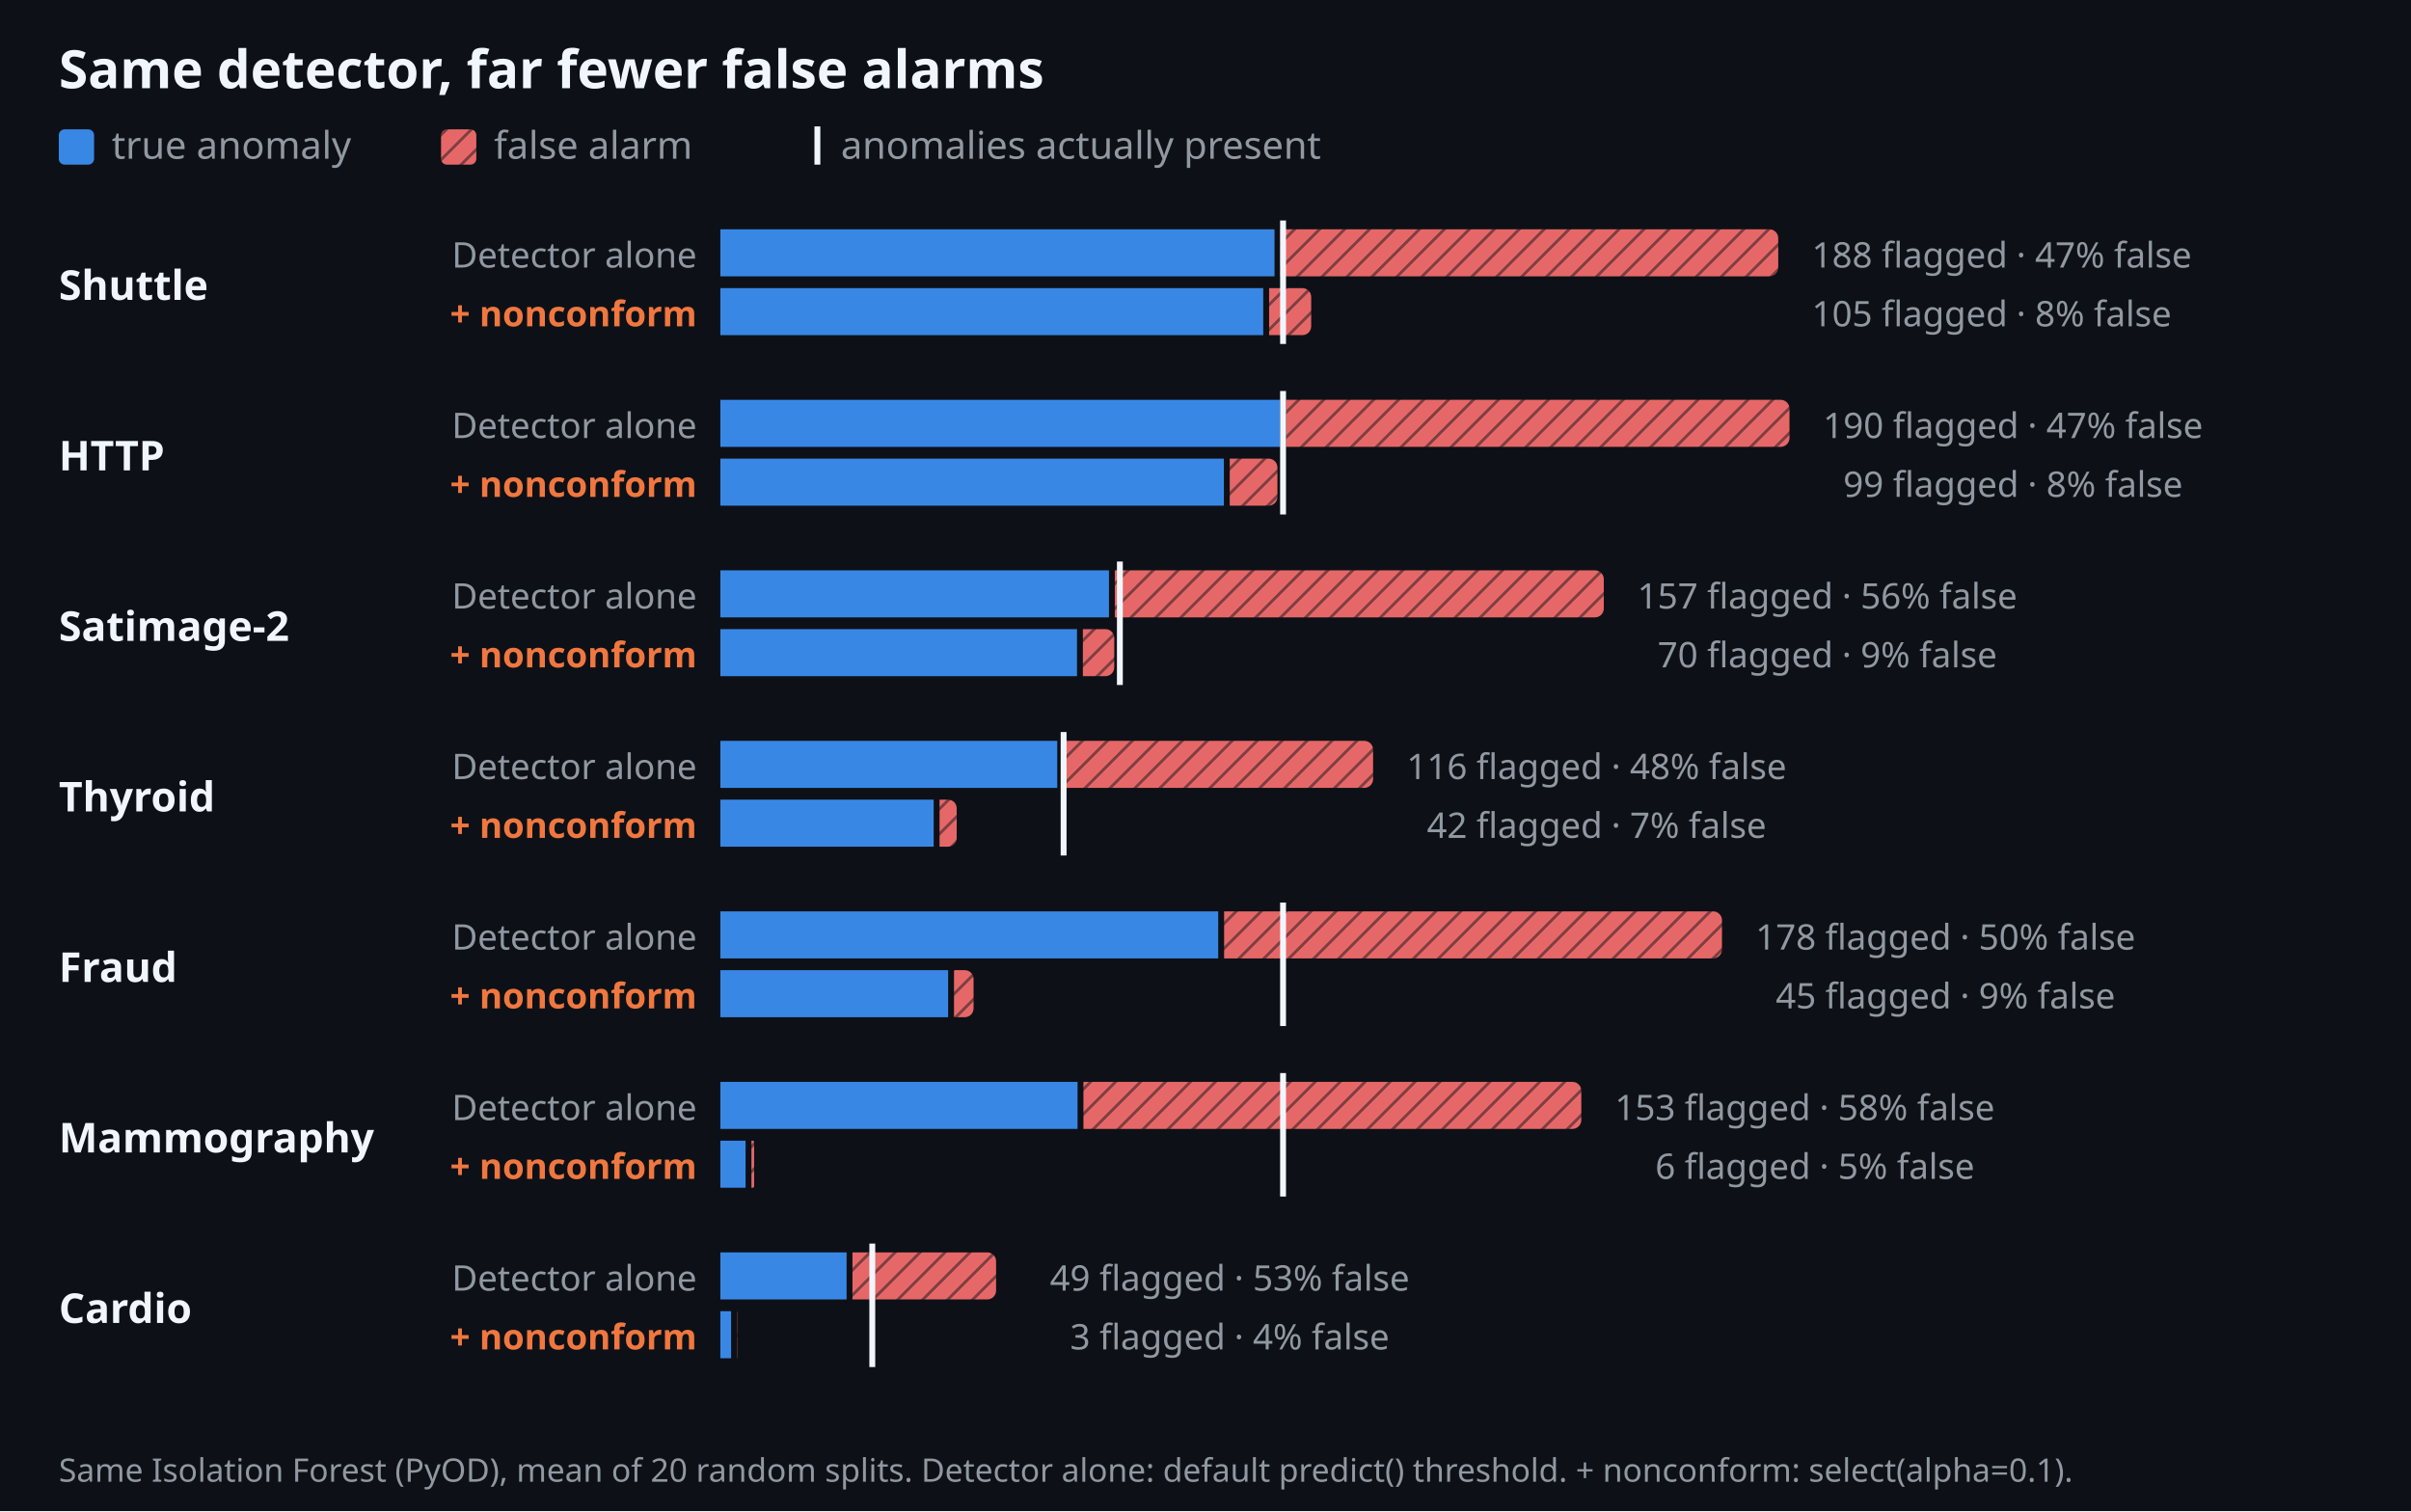
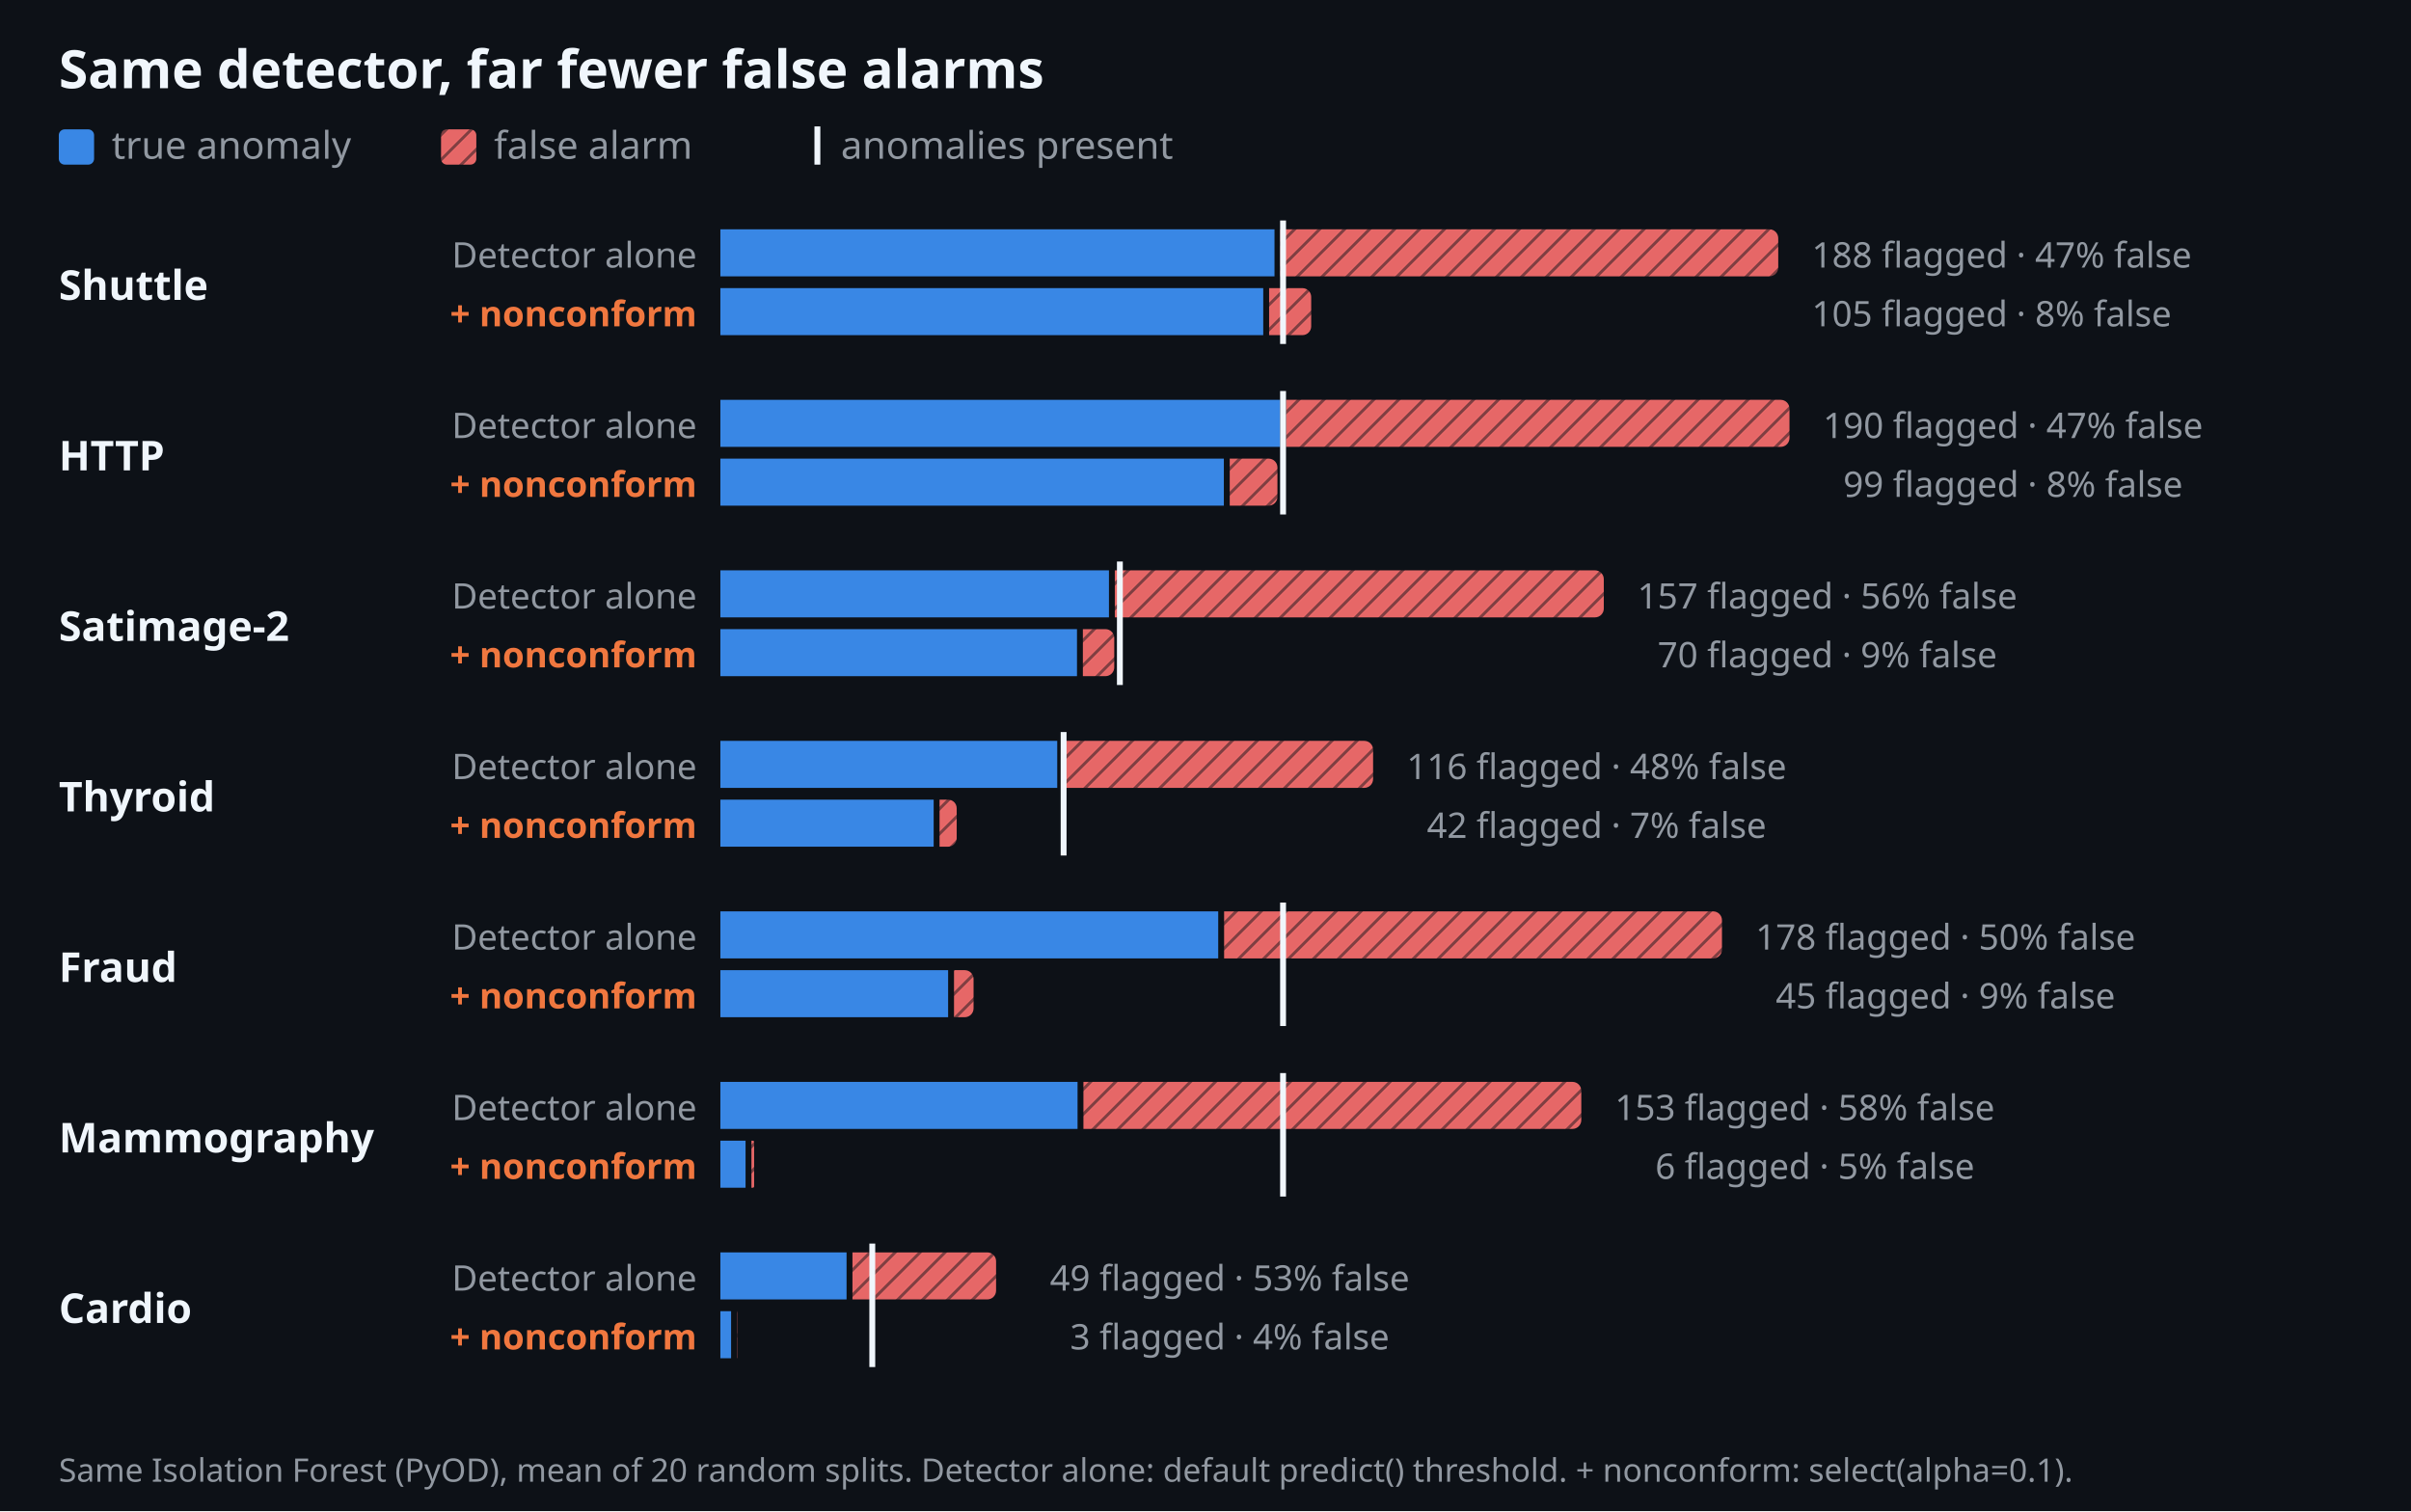
<svg xmlns="http://www.w3.org/2000/svg" viewBox="0 0 820 514" width="820" height="514" role="img" aria-label="Flags per dataset: true detections versus false alarms" font-family="-apple-system,BlinkMacSystemFont,'Segoe UI','Noto Sans',Helvetica,Arial,sans-serif">
  <rect width="820" height="514" fill="#0d1117" />
  <defs>
    <pattern id="h" width="6" height="6" patternUnits="userSpaceOnUse" patternTransform="rotate(45)">
      <rect width="6" height="6" fill="#e66767" />
      <line x1="0" y1="0" x2="0" y2="6" stroke="#0d1117" stroke-width="2" stroke-opacity=".45" />
    </pattern>
  </defs>
  <text x="20" y="30" fill="#f0f6fc" font-size="18" text-anchor="start" font-weight="600">Same detector, far fewer false alarms</text>
  <rect x="20" y="44" width="12" height="12" rx="2" fill="#3987e5" />
  <text x="38" y="54" fill="#9198a1" font-size="13" text-anchor="start" font-weight="400">true anomaly</text>
  <rect x="150" y="44" width="12" height="12" rx="2" fill="url(#h)" />
  <text x="168" y="54" fill="#9198a1" font-size="13" text-anchor="start" font-weight="400">false alarm</text>
  <line x1="278" y1="43" x2="278" y2="56" stroke="#f0f6fc" stroke-width="2" />
-   <text x="286" y="54" fill="#9198a1" font-size="13" text-anchor="start" font-weight="400">anomalies actually present</text>
+   <text x="286" y="54" fill="#9198a1" font-size="13" text-anchor="start" font-weight="400">anomalies present</text>
  <text x="20" y="102" fill="#f0f6fc" font-size="14" text-anchor="start" font-weight="600">Shuttle</text>
  <text x="237" y="91" fill="#9198a1" font-size="12" text-anchor="end" font-weight="400">Detector alone</text>
  <rect x="245" y="78" width="188.466" height="16" fill="#3987e5" />
  <path d="M435.466,78h166.328a3,3 0 0 1 3,3v10a3,3 0 0 1 -3,3h-166.328z" fill="url(#h)" />
  <text x="682.793" y="91" fill="#9198a1" font-size="12" text-anchor="end" font-weight="400">188 flagged</text>
  <text x="685.793" y="91" fill="#9198a1" font-size="12" text-anchor="start" font-weight="400">· 47% false</text>
  <text x="237" y="111" fill="#f0773f" font-size="12" text-anchor="end" font-weight="600">+ nonconform</text>
  <rect x="245" y="98" width="184.638" height="16" fill="#3987e5" />
  <path d="M431.638,98h11.31a3,3 0 0 1 3,3v10a3,3 0 0 1 -3,3h-11.31z" fill="url(#h)" />
  <text x="682.793" y="111" fill="#9198a1" font-size="12" text-anchor="end" font-weight="400">105 flagged</text>
  <text x="685.793" y="111" fill="#9198a1" font-size="12" text-anchor="start" font-weight="400">· 8% false</text>
  <line x1="436.379" y1="75" x2="436.379" y2="117" stroke="#f0f6fc" stroke-width="2" />
  <text x="20" y="160" fill="#f0f6fc" font-size="14" text-anchor="start" font-weight="600">HTTP</text>
  <text x="237" y="149" fill="#9198a1" font-size="12" text-anchor="end" font-weight="400">Detector alone</text>
  <rect x="245" y="136" width="190.379" height="16" fill="#3987e5" />
  <path d="M437.379,136h168.241a3,3 0 0 1 3,3v10a3,3 0 0 1 -3,3h-168.241z" fill="url(#h)" />
  <text x="686.621" y="149" fill="#9198a1" font-size="12" text-anchor="end" font-weight="400">190 flagged</text>
  <text x="689.621" y="149" fill="#9198a1" font-size="12" text-anchor="start" font-weight="400">· 47% false</text>
  <text x="237" y="169" fill="#f0773f" font-size="12" text-anchor="end" font-weight="600">+ nonconform</text>
  <rect x="245" y="156" width="171.241" height="16" fill="#3987e5" />
  <path d="M418.241,156h13.224a3,3 0 0 1 3,3v10a3,3 0 0 1 -3,3h-13.224z" fill="url(#h)" />
  <text x="686.621" y="169" fill="#9198a1" font-size="12" text-anchor="end" font-weight="400">99 flagged</text>
  <text x="689.621" y="169" fill="#9198a1" font-size="12" text-anchor="start" font-weight="400">· 8% false</text>
  <line x1="436.379" y1="133" x2="436.379" y2="175" stroke="#f0f6fc" stroke-width="2" />
  <text x="20" y="218" fill="#f0f6fc" font-size="14" text-anchor="start" font-weight="600">Satimage-2</text>
  <text x="237" y="207" fill="#9198a1" font-size="12" text-anchor="end" font-weight="400">Detector alone</text>
  <rect x="245" y="194" width="132.162" height="16" fill="#3987e5" />
  <path d="M379.162,194h163.304a3,3 0 0 1 3,3v10a3,3 0 0 1 -3,3h-163.304z" fill="url(#h)" />
  <text x="623.466" y="207" fill="#9198a1" font-size="12" text-anchor="end" font-weight="400">157 flagged</text>
  <text x="626.466" y="207" fill="#9198a1" font-size="12" text-anchor="start" font-weight="400">· 56% false</text>
  <text x="237" y="227" fill="#f0773f" font-size="12" text-anchor="end" font-weight="600">+ nonconform</text>
  <rect x="245" y="214" width="121.291" height="16" fill="#3987e5" />
  <path d="M368.291,214h7.674a3,3 0 0 1 3,3v10a3,3 0 0 1 -3,3h-7.674z" fill="url(#h)" />
  <text x="623.466" y="227" fill="#9198a1" font-size="12" text-anchor="end" font-weight="400">70 flagged</text>
  <text x="626.466" y="227" fill="#9198a1" font-size="12" text-anchor="start" font-weight="400">· 9% false</text>
  <line x1="380.879" y1="191" x2="380.879" y2="233" stroke="#f0f6fc" stroke-width="2" />
  <text x="20" y="276" fill="#f0f6fc" font-size="14" text-anchor="start" font-weight="600">Thyroid</text>
  <text x="237" y="265" fill="#9198a1" font-size="12" text-anchor="end" font-weight="400">Detector alone</text>
  <rect x="245" y="252" width="114.574" height="16" fill="#3987e5" />
  <path d="M361.574,252h102.426a3,3 0 0 1 3,3v10a3,3 0 0 1 -3,3h-102.426z" fill="url(#h)" />
  <text x="545.0" y="265" fill="#9198a1" font-size="12" text-anchor="end" font-weight="400">116 flagged</text>
  <text x="548.0" y="265" fill="#9198a1" font-size="12" text-anchor="start" font-weight="400">· 48% false</text>
  <text x="237" y="285" fill="#f0773f" font-size="12" text-anchor="end" font-weight="600">+ nonconform</text>
  <rect x="245" y="272" width="72.547" height="16" fill="#3987e5" />
  <path d="M319.547,272h2.916a2.916,2.916 0 0 1 2.916,2.916v10.168a2.916,2.916 0 0 1 -2.916,2.916h-2.916z" fill="url(#h)" />
  <text x="545.0" y="285" fill="#9198a1" font-size="12" text-anchor="end" font-weight="400">42 flagged</text>
  <text x="548.0" y="285" fill="#9198a1" font-size="12" text-anchor="start" font-weight="400">· 7% false</text>
  <line x1="361.741" y1="249" x2="361.741" y2="291" stroke="#f0f6fc" stroke-width="2" />
  <text x="20" y="334" fill="#f0f6fc" font-size="14" text-anchor="start" font-weight="600">Fraud</text>
  <text x="237" y="323" fill="#9198a1" font-size="12" text-anchor="end" font-weight="400">Detector alone</text>
  <rect x="245" y="310" width="169.328" height="16" fill="#3987e5" />
  <path d="M416.328,310h166.328a3,3 0 0 1 3,3v10a3,3 0 0 1 -3,3h-166.328z" fill="url(#h)" />
  <text x="663.655" y="323" fill="#9198a1" font-size="12" text-anchor="end" font-weight="400">178 flagged</text>
  <text x="666.655" y="323" fill="#9198a1" font-size="12" text-anchor="start" font-weight="400">· 50% false</text>
  <text x="237" y="343" fill="#f0773f" font-size="12" text-anchor="end" font-weight="600">+ nonconform</text>
  <rect x="245" y="330" width="77.466" height="16" fill="#3987e5" />
  <path d="M324.466,330h3.655a3,3 0 0 1 3,3v10a3,3 0 0 1 -3,3h-3.655z" fill="url(#h)" />
  <text x="663.655" y="343" fill="#9198a1" font-size="12" text-anchor="end" font-weight="400">45 flagged</text>
  <text x="666.655" y="343" fill="#9198a1" font-size="12" text-anchor="start" font-weight="400">· 9% false</text>
  <line x1="436.379" y1="307" x2="436.379" y2="349" stroke="#f0f6fc" stroke-width="2" />
  <text x="20" y="392" fill="#f0f6fc" font-size="14" text-anchor="start" font-weight="600">Mammography</text>
  <text x="237" y="381" fill="#9198a1" font-size="12" text-anchor="end" font-weight="400">Detector alone</text>
  <rect x="245" y="368" width="121.483" height="16" fill="#3987e5" />
  <path d="M368.483,368h166.328a3,3 0 0 1 3,3v10a3,3 0 0 1 -3,3h-166.328z" fill="url(#h)" />
  <text x="615.81" y="381" fill="#9198a1" font-size="12" text-anchor="end" font-weight="400">153 flagged</text>
  <text x="618.81" y="381" fill="#9198a1" font-size="12" text-anchor="start" font-weight="400">· 58% false</text>
  <text x="237" y="401" fill="#f0773f" font-size="12" text-anchor="end" font-weight="600">+ nonconform</text>
  <rect x="245" y="388" width="8.569" height="16" fill="#3987e5" />
  <path d="M255.569,388h0.457a0.457,0.457 0 0 1 0.457,0.457v15.086a0.457,0.457 0 0 1 -0.457,0.457h-0.457z" fill="url(#h)" />
  <text x="615.81" y="401" fill="#9198a1" font-size="12" text-anchor="end" font-weight="400">6 flagged</text>
  <text x="618.81" y="401" fill="#9198a1" font-size="12" text-anchor="start" font-weight="400">· 5% false</text>
  <line x1="436.379" y1="365" x2="436.379" y2="407" stroke="#f0f6fc" stroke-width="2" />
  <text x="20" y="450" fill="#f0f6fc" font-size="14" text-anchor="start" font-weight="600">Cardio</text>
  <text x="237" y="439" fill="#9198a1" font-size="12" text-anchor="end" font-weight="400">Detector alone</text>
  <rect x="245" y="426" width="42.922" height="16" fill="#3987e5" />
  <path d="M289.922,426h45.854a3,3 0 0 1 3,3v10a3,3 0 0 1 -3,3h-45.854z" fill="url(#h)" />
  <text x="416.776" y="439" fill="#9198a1" font-size="12" text-anchor="end" font-weight="400">49 flagged</text>
  <text x="419.776" y="439" fill="#9198a1" font-size="12" text-anchor="start" font-weight="400">· 53% false</text>
  <text x="237" y="459" fill="#f0773f" font-size="12" text-anchor="end" font-weight="600">+ nonconform</text>
  <rect x="245" y="446" width="3.651" height="16" fill="#3987e5" />
  <path d="M250.651,446h0.045a0.045,0.045 0 0 1 0.045,0.045v15.909a0.045,0.045 0 0 1 -0.045,0.045h-0.045z" fill="url(#h)" />
  <text x="416.776" y="459" fill="#9198a1" font-size="12" text-anchor="end" font-weight="400">3 flagged</text>
  <text x="419.776" y="459" fill="#9198a1" font-size="12" text-anchor="start" font-weight="400">· 4% false</text>
  <line x1="296.672" y1="423" x2="296.672" y2="465" stroke="#f0f6fc" stroke-width="2" />
  <text x="20" y="504" fill="#9198a1" font-size="11" text-anchor="start" font-weight="400">Same Isolation Forest (PyOD), mean of 20 random splits. Detector alone: default predict() threshold. + nonconform: select(alpha=0.1).</text>
</svg>
